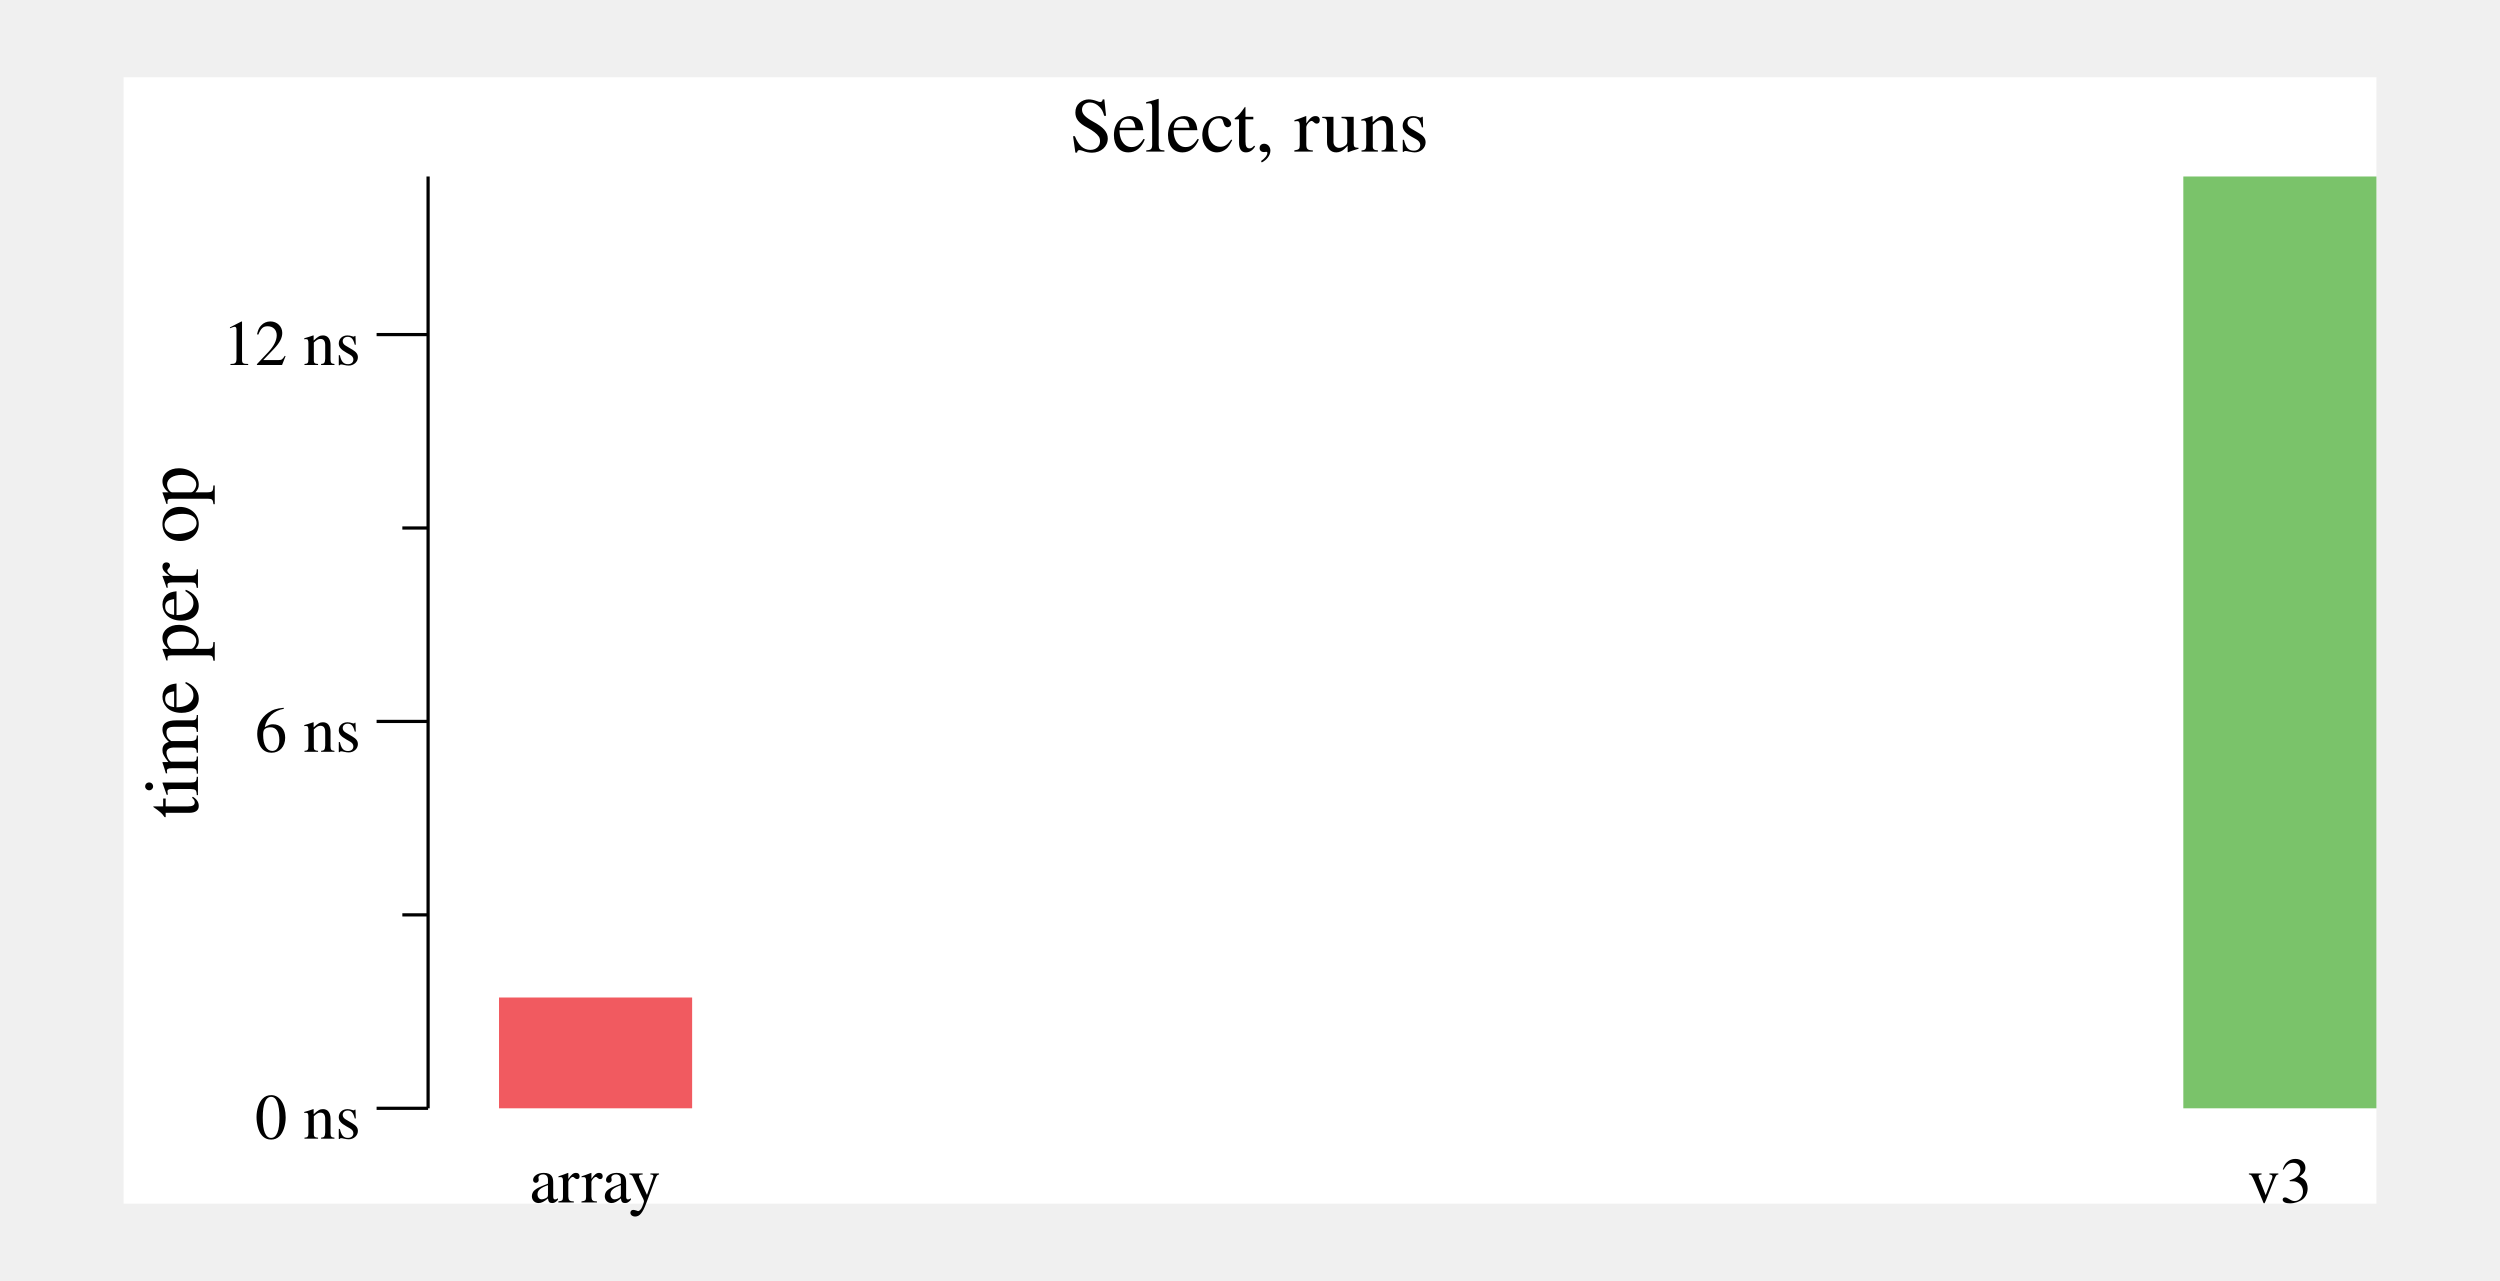
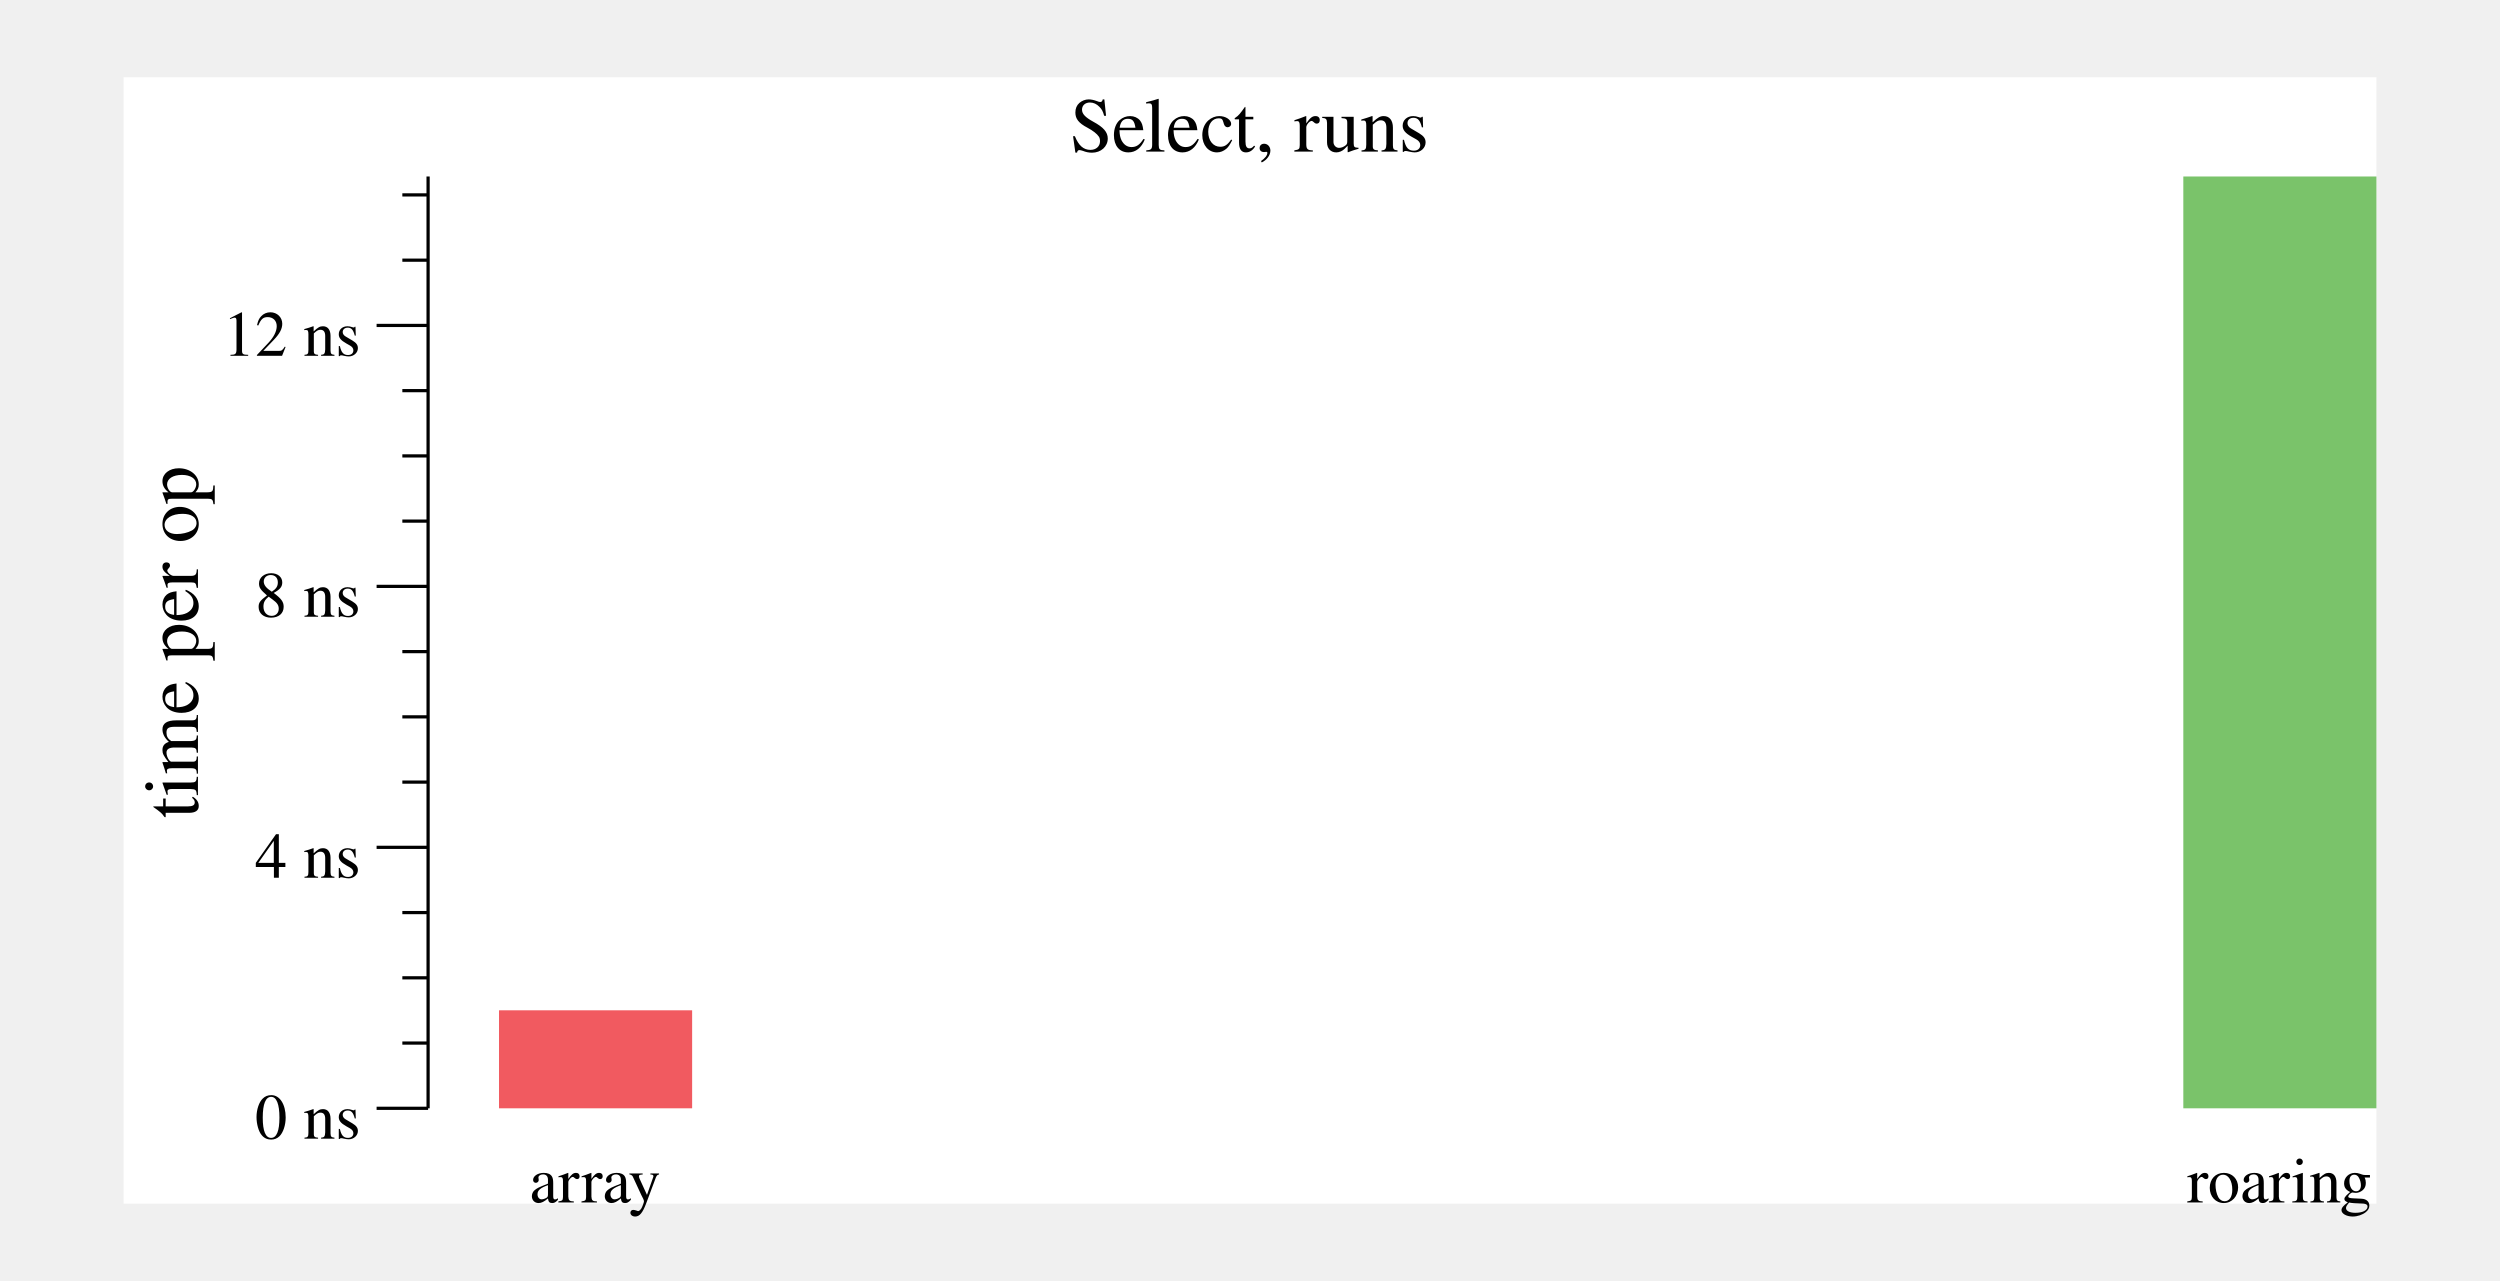
<svg xmlns="http://www.w3.org/2000/svg" width="388.4pt" height="199pt" viewBox="0 0 388.4 199">
  <g transform="scale(1, -1) translate(0, -199)">
    <path d="M19.2,12L369.2,12L369.2,187L19.2,187Z" style="fill:#FFFFFF" />
    <text x="166.21" y="-175.45" transform="scale(1, -1)" style="font-family:Times;font-weight:normal;font-style:normal;font-size:12px">Select, runs</text>
    <text x="82.258" y="-12.186" transform="scale(1, -1)" style="font-family:Times;font-weight:normal;font-style:normal;font-size:10px">array</text>
-     <text x="349.2" y="-12.186" transform="scale(1, -1)" style="font-family:Times;font-weight:normal;font-style:normal;font-size:10px">v3</text>
+     <text x="339.76" y="-12.186" transform="scale(1, -1)" style="font-family:Times;font-weight:normal;font-style:normal;font-size:10px">roaring</text>
    <g transform="rotate(90)">
      <text x="71.874" y="30.755" transform="scale(1, -1)" style="font-family:Times;font-weight:normal;font-style:normal;font-size:12px">time per op</text>
    </g>
    <text x="39.616" y="-22.093" transform="scale(1, -1)" style="font-family:Times;font-weight:normal;font-style:normal;font-size:10px">0 ns</text>
-     <text x="39.616" y="-82.196" transform="scale(1, -1)" style="font-family:Times;font-weight:normal;font-style:normal;font-size:10px">6 ns</text>
-     <text x="34.616" y="-142.3" transform="scale(1, -1)" style="font-family:Times;font-weight:normal;font-style:normal;font-size:10px">12 ns</text>
+     <text x="39.616" y="-62.636" transform="scale(1, -1)" style="font-family:Times;font-weight:normal;font-style:normal;font-size:10px">4 ns</text>
+     <text x="39.616" y="-103.18" transform="scale(1, -1)" style="font-family:Times;font-weight:normal;font-style:normal;font-size:10px">8 ns</text>
+     <text x="34.616" y="-143.72" transform="scale(1, -1)" style="font-family:Times;font-weight:normal;font-style:normal;font-size:10px">12 ns</text>
    <path d="M58.508,26.814L66.508,26.814" style="fill:none;stroke:#000000;stroke-width:0.5" />
-     <path d="M58.508,86.918L66.508,86.918" style="fill:none;stroke:#000000;stroke-width:0.5" />
-     <path d="M58.508,147.02L66.508,147.02" style="fill:none;stroke:#000000;stroke-width:0.5" />
-     <path d="M62.508,56.866L66.508,56.866" style="fill:none;stroke:#000000;stroke-width:0.5" />
-     <path d="M62.508,116.97L66.508,116.97" style="fill:none;stroke:#000000;stroke-width:0.5" />
+     <path d="M58.508,67.358L66.508,67.358" style="fill:none;stroke:#000000;stroke-width:0.5" />
+     <path d="M58.508,107.9L66.508,107.9" style="fill:none;stroke:#000000;stroke-width:0.5" />
+     <path d="M58.508,148.44L66.508,148.44" style="fill:none;stroke:#000000;stroke-width:0.5" />
+     <path d="M62.508,36.95L66.508,36.95" style="fill:none;stroke:#000000;stroke-width:0.5" />
+     <path d="M62.508,47.086L66.508,47.086" style="fill:none;stroke:#000000;stroke-width:0.5" />
+     <path d="M62.508,57.222L66.508,57.222" style="fill:none;stroke:#000000;stroke-width:0.5" />
+     <path d="M62.508,77.493L66.508,77.493" style="fill:none;stroke:#000000;stroke-width:0.5" />
+     <path d="M62.508,87.629L66.508,87.629" style="fill:none;stroke:#000000;stroke-width:0.5" />
+     <path d="M62.508,97.765L66.508,97.765" style="fill:none;stroke:#000000;stroke-width:0.5" />
+     <path d="M62.508,118.04L66.508,118.04" style="fill:none;stroke:#000000;stroke-width:0.5" />
+     <path d="M62.508,128.17L66.508,128.17" style="fill:none;stroke:#000000;stroke-width:0.5" />
+     <path d="M62.508,138.31L66.508,138.31" style="fill:none;stroke:#000000;stroke-width:0.5" />
+     <path d="M62.508,158.58L66.508,158.58" style="fill:none;stroke:#000000;stroke-width:0.5" />
+     <path d="M62.508,168.72L66.508,168.72" style="fill:none;stroke:#000000;stroke-width:0.5" />
    <path d="M66.508,26.814L66.508,171.58" style="fill:none;stroke:#000000;stroke-width:0.5" />
-     <path d="M77.526,26.814L77.526,44.028L107.53,44.028L107.53,26.814Z" style="fill:#F15A60" />
+     <path d="M77.526,26.814L77.526,42.039L107.53,42.039L107.53,26.814Z" style="fill:#F15A60" />
    <path d="M339.2,26.814L339.2,26.814L369.2,26.814L369.2,26.814Z" style="fill:#F15A60" />
    <path d="M77.526,26.814L77.526,26.814L107.53,26.814L107.53,26.814Z" style="fill:#7AC36A" />
    <path d="M339.2,26.814L339.2,171.58L369.2,171.58L369.2,26.814Z" style="fill:#7AC36A" />
  </g>
</svg>
